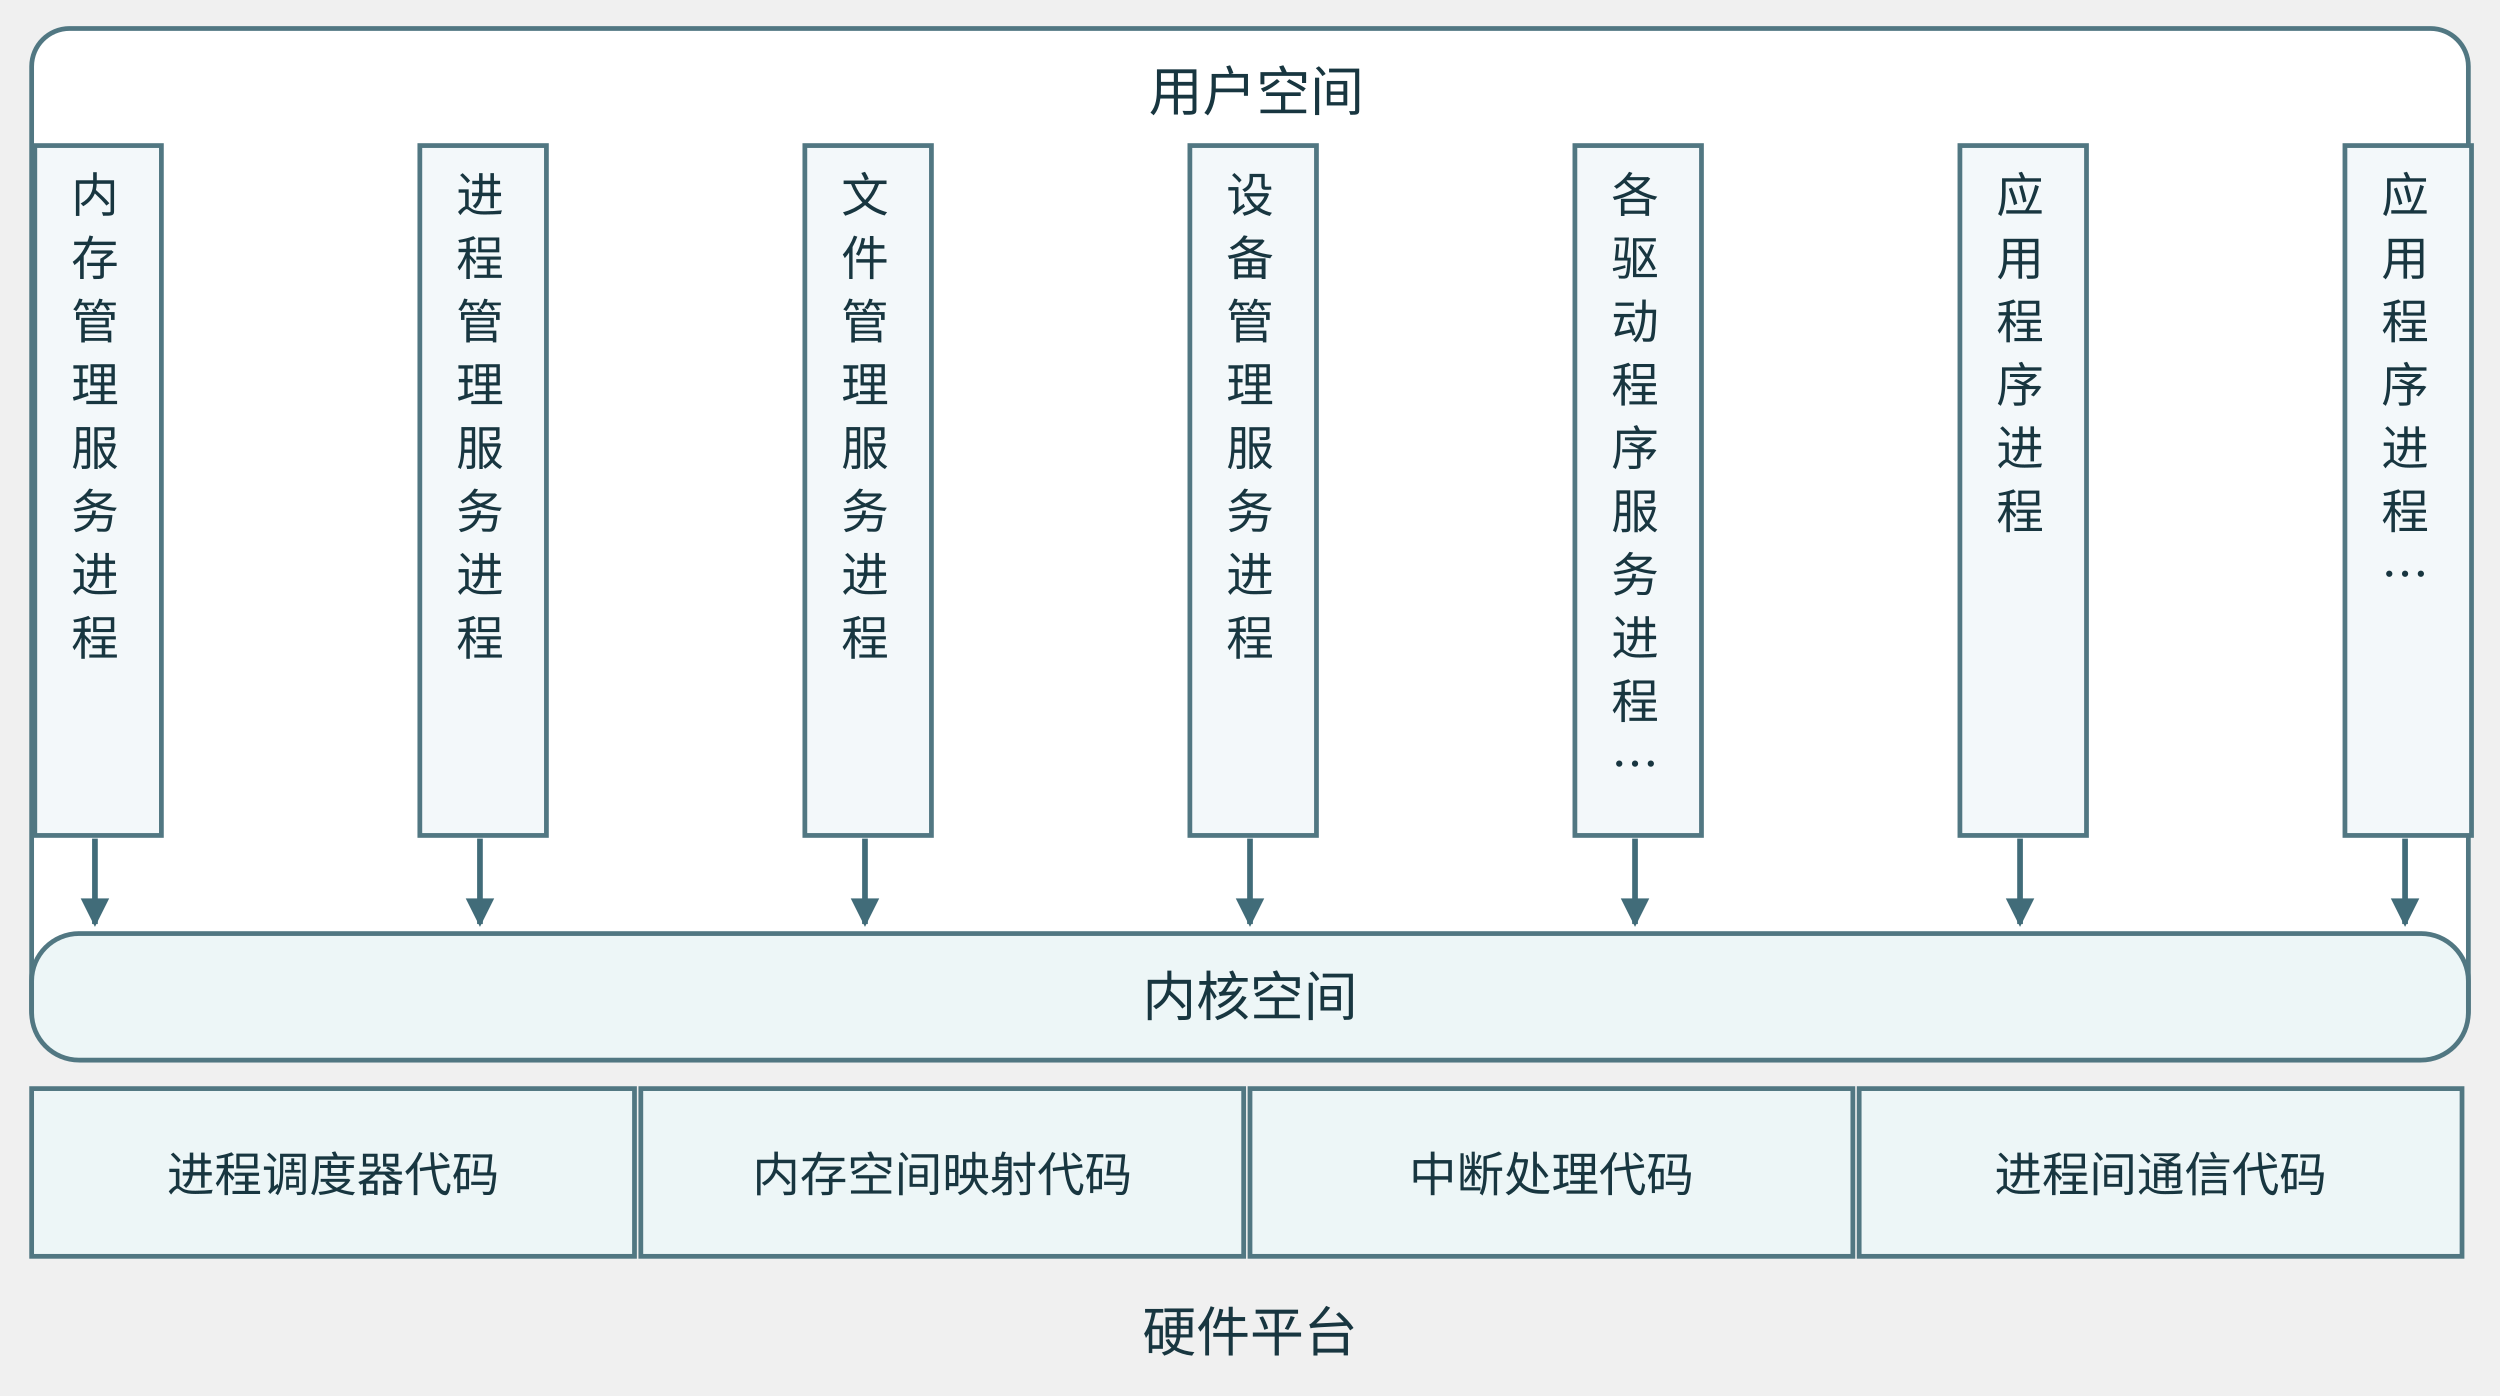
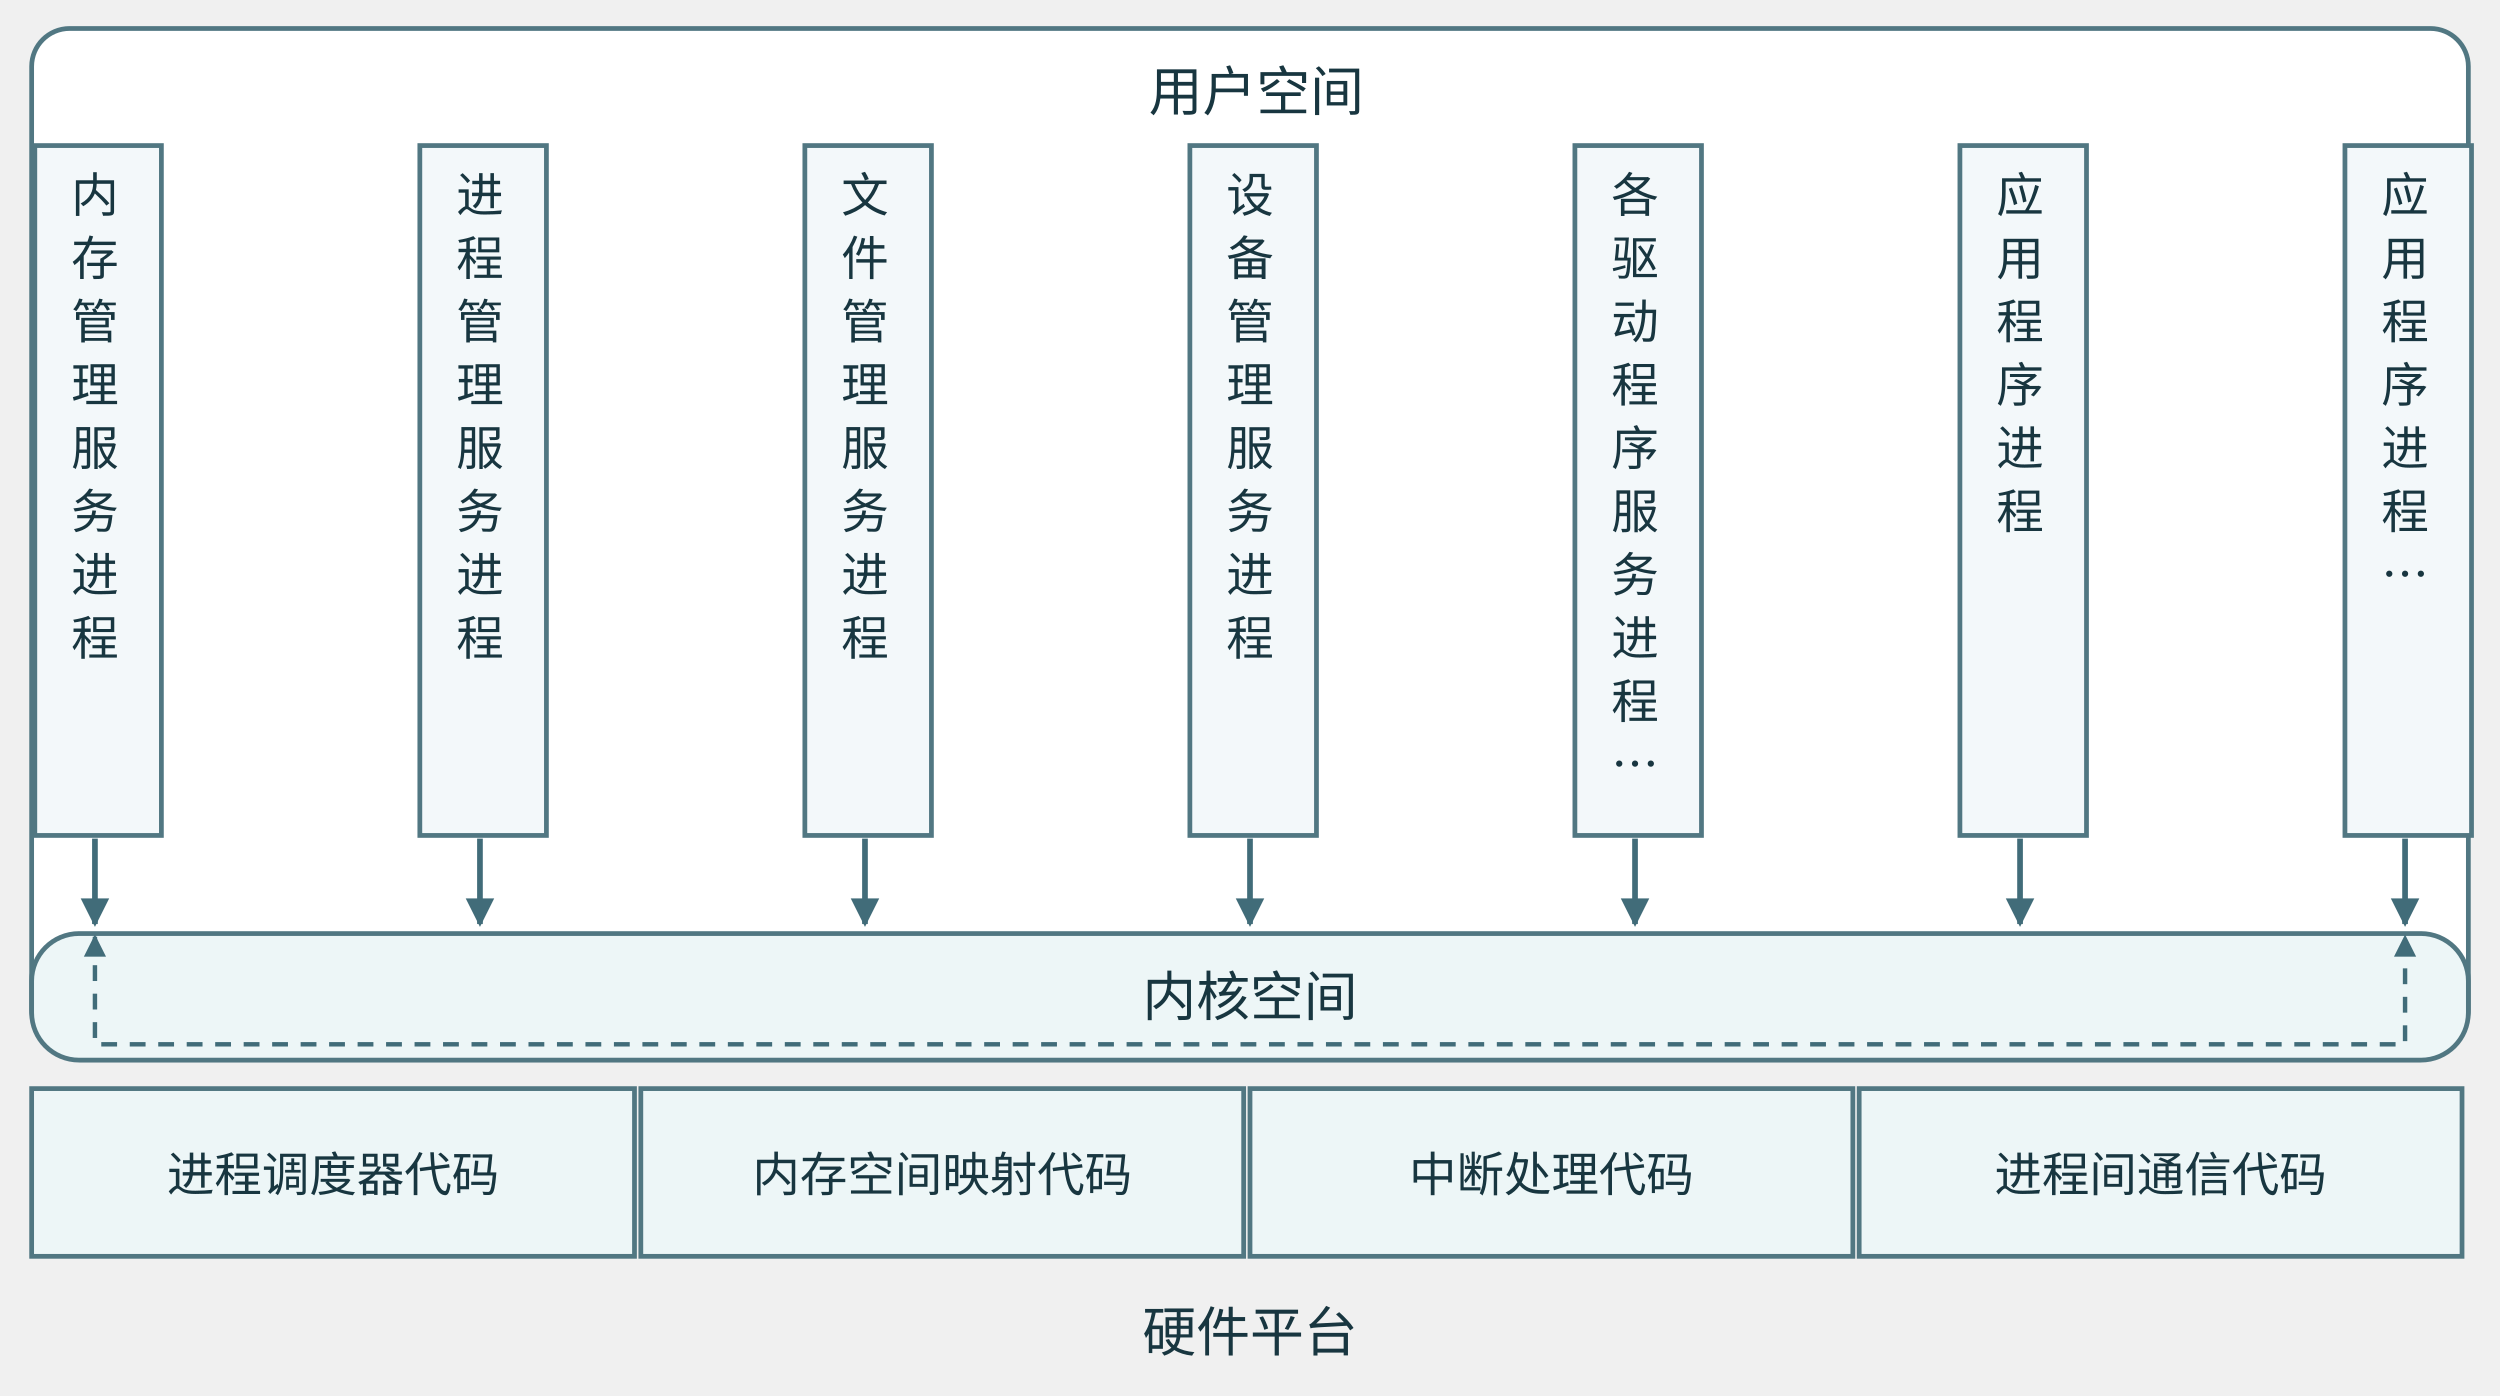
<svg xmlns="http://www.w3.org/2000/svg" viewBox="0 0 790 441" role="img" aria-labelledby="title desc">
  <defs>
    <marker id="ar" markerWidth="5" markerHeight="5" viewBox="0 0 10 10" refX="9" refY="5" orient="auto-start-reverse">
      <path d="M0 0L10 5L0 10z" fill="#416c79" />
    </marker>
  </defs>
  <g font-family="Noto Sans CJK SC, sans-serif" fill="#183640">
    <rect x="10" y="9" width="770" height="322" rx="12" fill="white" stroke="#517782" stroke-width="1.5" />
    <text x="397" y="35" text-anchor="middle" font-size="17">用户空间</text>
    <rect x="11.0" y="46" width="40" height="218" rx="0" fill="#f3f8fa" stroke="#517782" stroke-width="1.5" />
    <text x="30.0" y="67" text-anchor="middle" font-size="15">内</text>
    <text x="30.0" y="87" text-anchor="middle" font-size="15">存</text>
    <text x="30.0" y="107" text-anchor="middle" font-size="15">管</text>
    <text x="30.0" y="127" text-anchor="middle" font-size="15">理</text>
    <text x="30.0" y="147" text-anchor="middle" font-size="15">服</text>
    <text x="30.0" y="167" text-anchor="middle" font-size="15">务</text>
    <text x="30.0" y="187" text-anchor="middle" font-size="15">进</text>
    <text x="30.0" y="207" text-anchor="middle" font-size="15">程</text>
    <path d="M30.0 265v27" fill="none" stroke="#416c79" stroke-width="1.8" marker-end="url(#ar)" />
    <rect x="132.667" y="46" width="40" height="218" rx="0" fill="#f3f8fa" stroke="#517782" stroke-width="1.5" />
    <text x="151.667" y="67" text-anchor="middle" font-size="15">进</text>
    <text x="151.667" y="87" text-anchor="middle" font-size="15">程</text>
    <text x="151.667" y="107" text-anchor="middle" font-size="15">管</text>
    <text x="151.667" y="127" text-anchor="middle" font-size="15">理</text>
    <text x="151.667" y="147" text-anchor="middle" font-size="15">服</text>
    <text x="151.667" y="167" text-anchor="middle" font-size="15">务</text>
    <text x="151.667" y="187" text-anchor="middle" font-size="15">进</text>
    <text x="151.667" y="207" text-anchor="middle" font-size="15">程</text>
    <path d="M151.667 265v27" fill="none" stroke="#416c79" stroke-width="1.8" marker-end="url(#ar)" />
    <rect x="254.333" y="46" width="40" height="218" rx="0" fill="#f3f8fa" stroke="#517782" stroke-width="1.5" />
    <text x="273.333" y="67" text-anchor="middle" font-size="15">文</text>
    <text x="273.333" y="87" text-anchor="middle" font-size="15">件</text>
    <text x="273.333" y="107" text-anchor="middle" font-size="15">管</text>
    <text x="273.333" y="127" text-anchor="middle" font-size="15">理</text>
    <text x="273.333" y="147" text-anchor="middle" font-size="15">服</text>
    <text x="273.333" y="167" text-anchor="middle" font-size="15">务</text>
    <text x="273.333" y="187" text-anchor="middle" font-size="15">进</text>
    <text x="273.333" y="207" text-anchor="middle" font-size="15">程</text>
    <path d="M273.333 265v27" fill="none" stroke="#416c79" stroke-width="1.8" marker-end="url(#ar)" />
    <rect x="376.0" y="46" width="40" height="218" rx="0" fill="#f3f8fa" stroke="#517782" stroke-width="1.5" />
    <text x="395.0" y="67" text-anchor="middle" font-size="15">设</text>
    <text x="395.0" y="87" text-anchor="middle" font-size="15">备</text>
    <text x="395.0" y="107" text-anchor="middle" font-size="15">管</text>
    <text x="395.0" y="127" text-anchor="middle" font-size="15">理</text>
    <text x="395.0" y="147" text-anchor="middle" font-size="15">服</text>
    <text x="395.0" y="167" text-anchor="middle" font-size="15">务</text>
    <text x="395.0" y="187" text-anchor="middle" font-size="15">进</text>
    <text x="395.0" y="207" text-anchor="middle" font-size="15">程</text>
    <path d="M395.0 265v27" fill="none" stroke="#416c79" stroke-width="1.8" marker-end="url(#ar)" />
    <rect x="497.667" y="46" width="40" height="218" rx="0" fill="#f3f8fa" stroke="#517782" stroke-width="1.5" />
    <text x="516.667" y="67" text-anchor="middle" font-size="15">各</text>
    <text x="516.667" y="87" text-anchor="middle" font-size="15">驱</text>
    <text x="516.667" y="107" text-anchor="middle" font-size="15">动</text>
    <text x="516.667" y="127" text-anchor="middle" font-size="15">程</text>
    <text x="516.667" y="147" text-anchor="middle" font-size="15">序</text>
    <text x="516.667" y="167" text-anchor="middle" font-size="15">服</text>
    <text x="516.667" y="187" text-anchor="middle" font-size="15">务</text>
    <text x="516.667" y="207" text-anchor="middle" font-size="15">进</text>
    <text x="516.667" y="227" text-anchor="middle" font-size="15">程</text>
    <text x="516.667" y="247" text-anchor="middle" font-size="15">…</text>
    <path d="M516.667 265v27" fill="none" stroke="#416c79" stroke-width="1.8" marker-end="url(#ar)" />
    <rect x="619.333" y="46" width="40" height="218" rx="0" fill="#f3f8fa" stroke="#517782" stroke-width="1.5" />
    <text x="638.333" y="67" text-anchor="middle" font-size="15">应</text>
    <text x="638.333" y="87" text-anchor="middle" font-size="15">用</text>
    <text x="638.333" y="107" text-anchor="middle" font-size="15">程</text>
    <text x="638.333" y="127" text-anchor="middle" font-size="15">序</text>
    <text x="638.333" y="147" text-anchor="middle" font-size="15">进</text>
    <text x="638.333" y="167" text-anchor="middle" font-size="15">程</text>
    <path d="M638.333 265v27" fill="none" stroke="#416c79" stroke-width="1.8" marker-end="url(#ar)" />
    <rect x="741.0" y="46" width="40" height="218" rx="0" fill="#f3f8fa" stroke="#517782" stroke-width="1.5" />
    <text x="760.0" y="67" text-anchor="middle" font-size="15">应</text>
    <text x="760.0" y="87" text-anchor="middle" font-size="15">用</text>
    <text x="760.0" y="107" text-anchor="middle" font-size="15">程</text>
    <text x="760.0" y="127" text-anchor="middle" font-size="15">序</text>
    <text x="760.0" y="147" text-anchor="middle" font-size="15">进</text>
    <text x="760.0" y="167" text-anchor="middle" font-size="15">程</text>
    <text x="760.0" y="187" text-anchor="middle" font-size="15">…</text>
    <path d="M760.0 265v27" fill="none" stroke="#416c79" stroke-width="1.8" marker-end="url(#ar)" />
    <rect x="10" y="295" width="770" height="40" rx="15" fill="#edf6f7" stroke="#517782" stroke-width="1.5" />
+     <path d="M30 296V330H760V296" fill="none" stroke="#416c79" stroke-width="1.4" stroke-dasharray="5 4" marker-start="url(#ar)" marker-end="url(#ar)" />
    <text x="395.0" y="321.0" text-anchor="middle" font-size="17">内核空间</text>
    <rect x="10.0" y="344" width="190.5" height="53" rx="0" fill="#edf6f7" stroke="#517782" stroke-width="1.5" />
    <text x="105.25" y="376.5" text-anchor="middle" font-size="15">进程调度器代码</text>
    <rect x="202.5" y="344" width="190.5" height="53" rx="0" fill="#edf6f7" stroke="#517782" stroke-width="1.5" />
    <text x="297.75" y="376.5" text-anchor="middle" font-size="15">内存空间映射代码</text>
    <rect x="395.0" y="344" width="190.5" height="53" rx="0" fill="#edf6f7" stroke="#517782" stroke-width="1.5" />
    <text x="490.25" y="376.5" text-anchor="middle" font-size="15">中断处理代码</text>
    <rect x="587.5" y="344" width="190.5" height="53" rx="0" fill="#edf6f7" stroke="#517782" stroke-width="1.5" />
    <text x="682.75" y="376.5" text-anchor="middle" font-size="15">进程间通信代码</text>
    <text x="395" y="427" text-anchor="middle" font-size="17">硬件平台</text>
  </g>
</svg>
